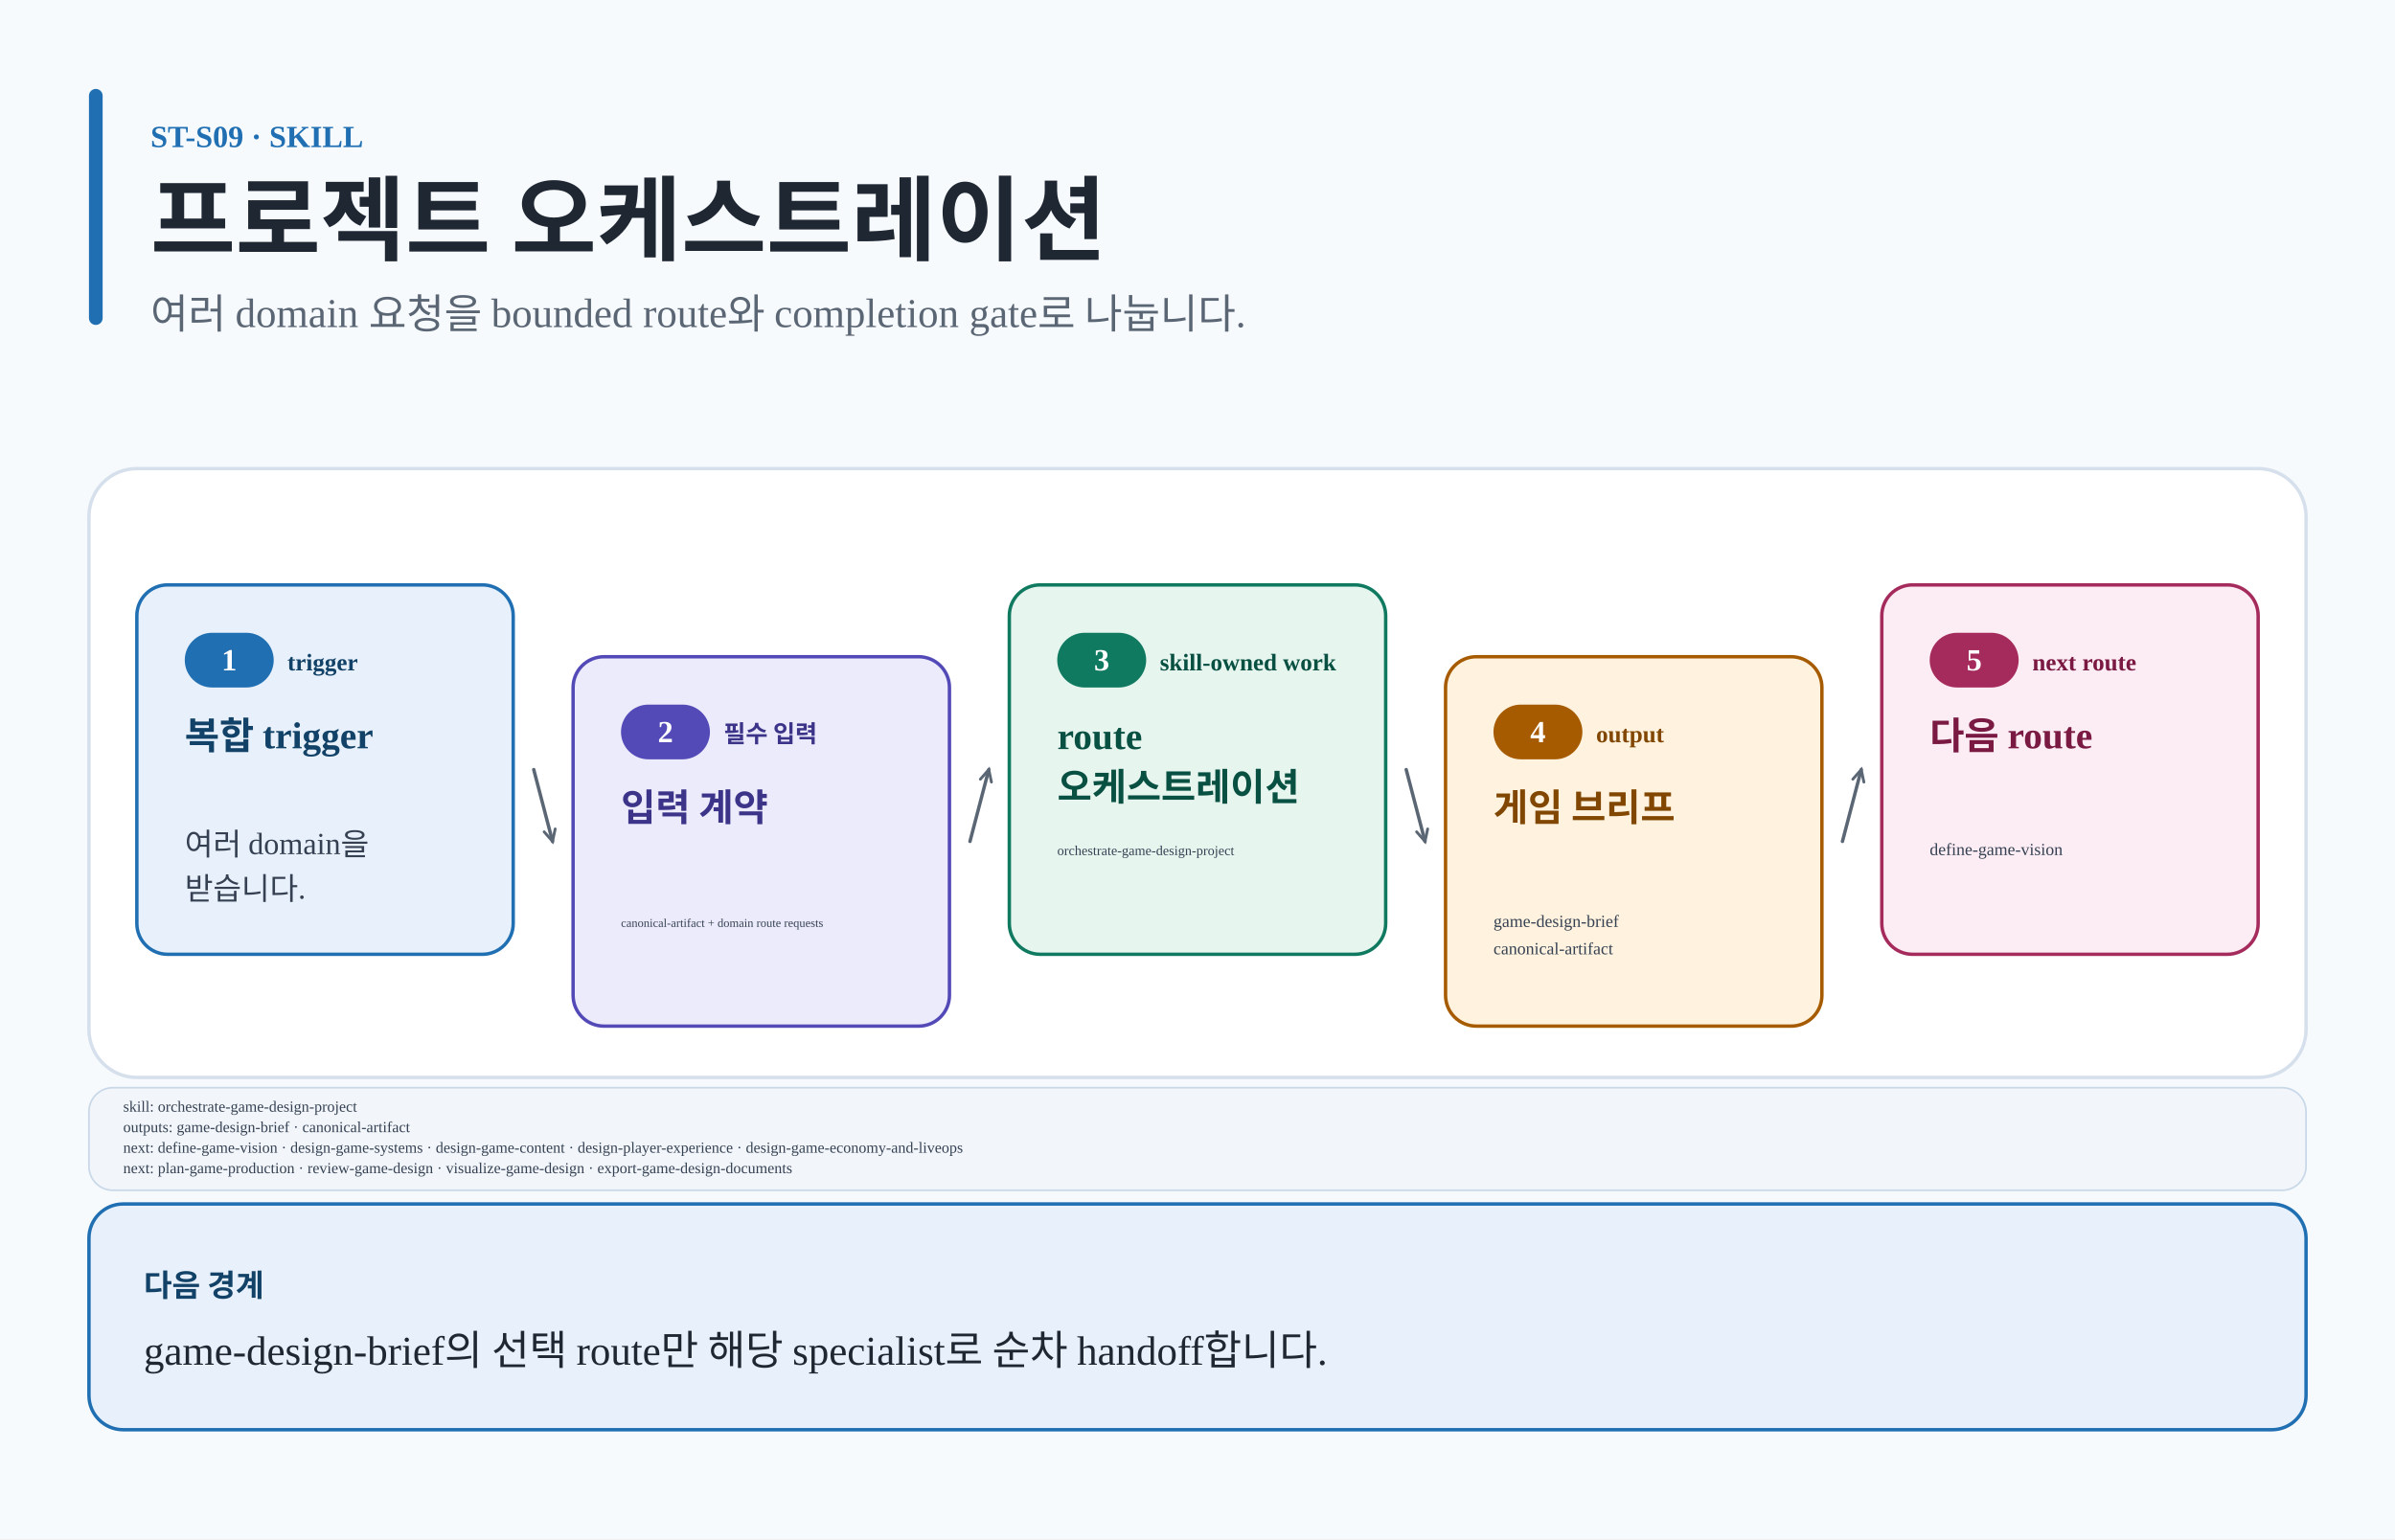
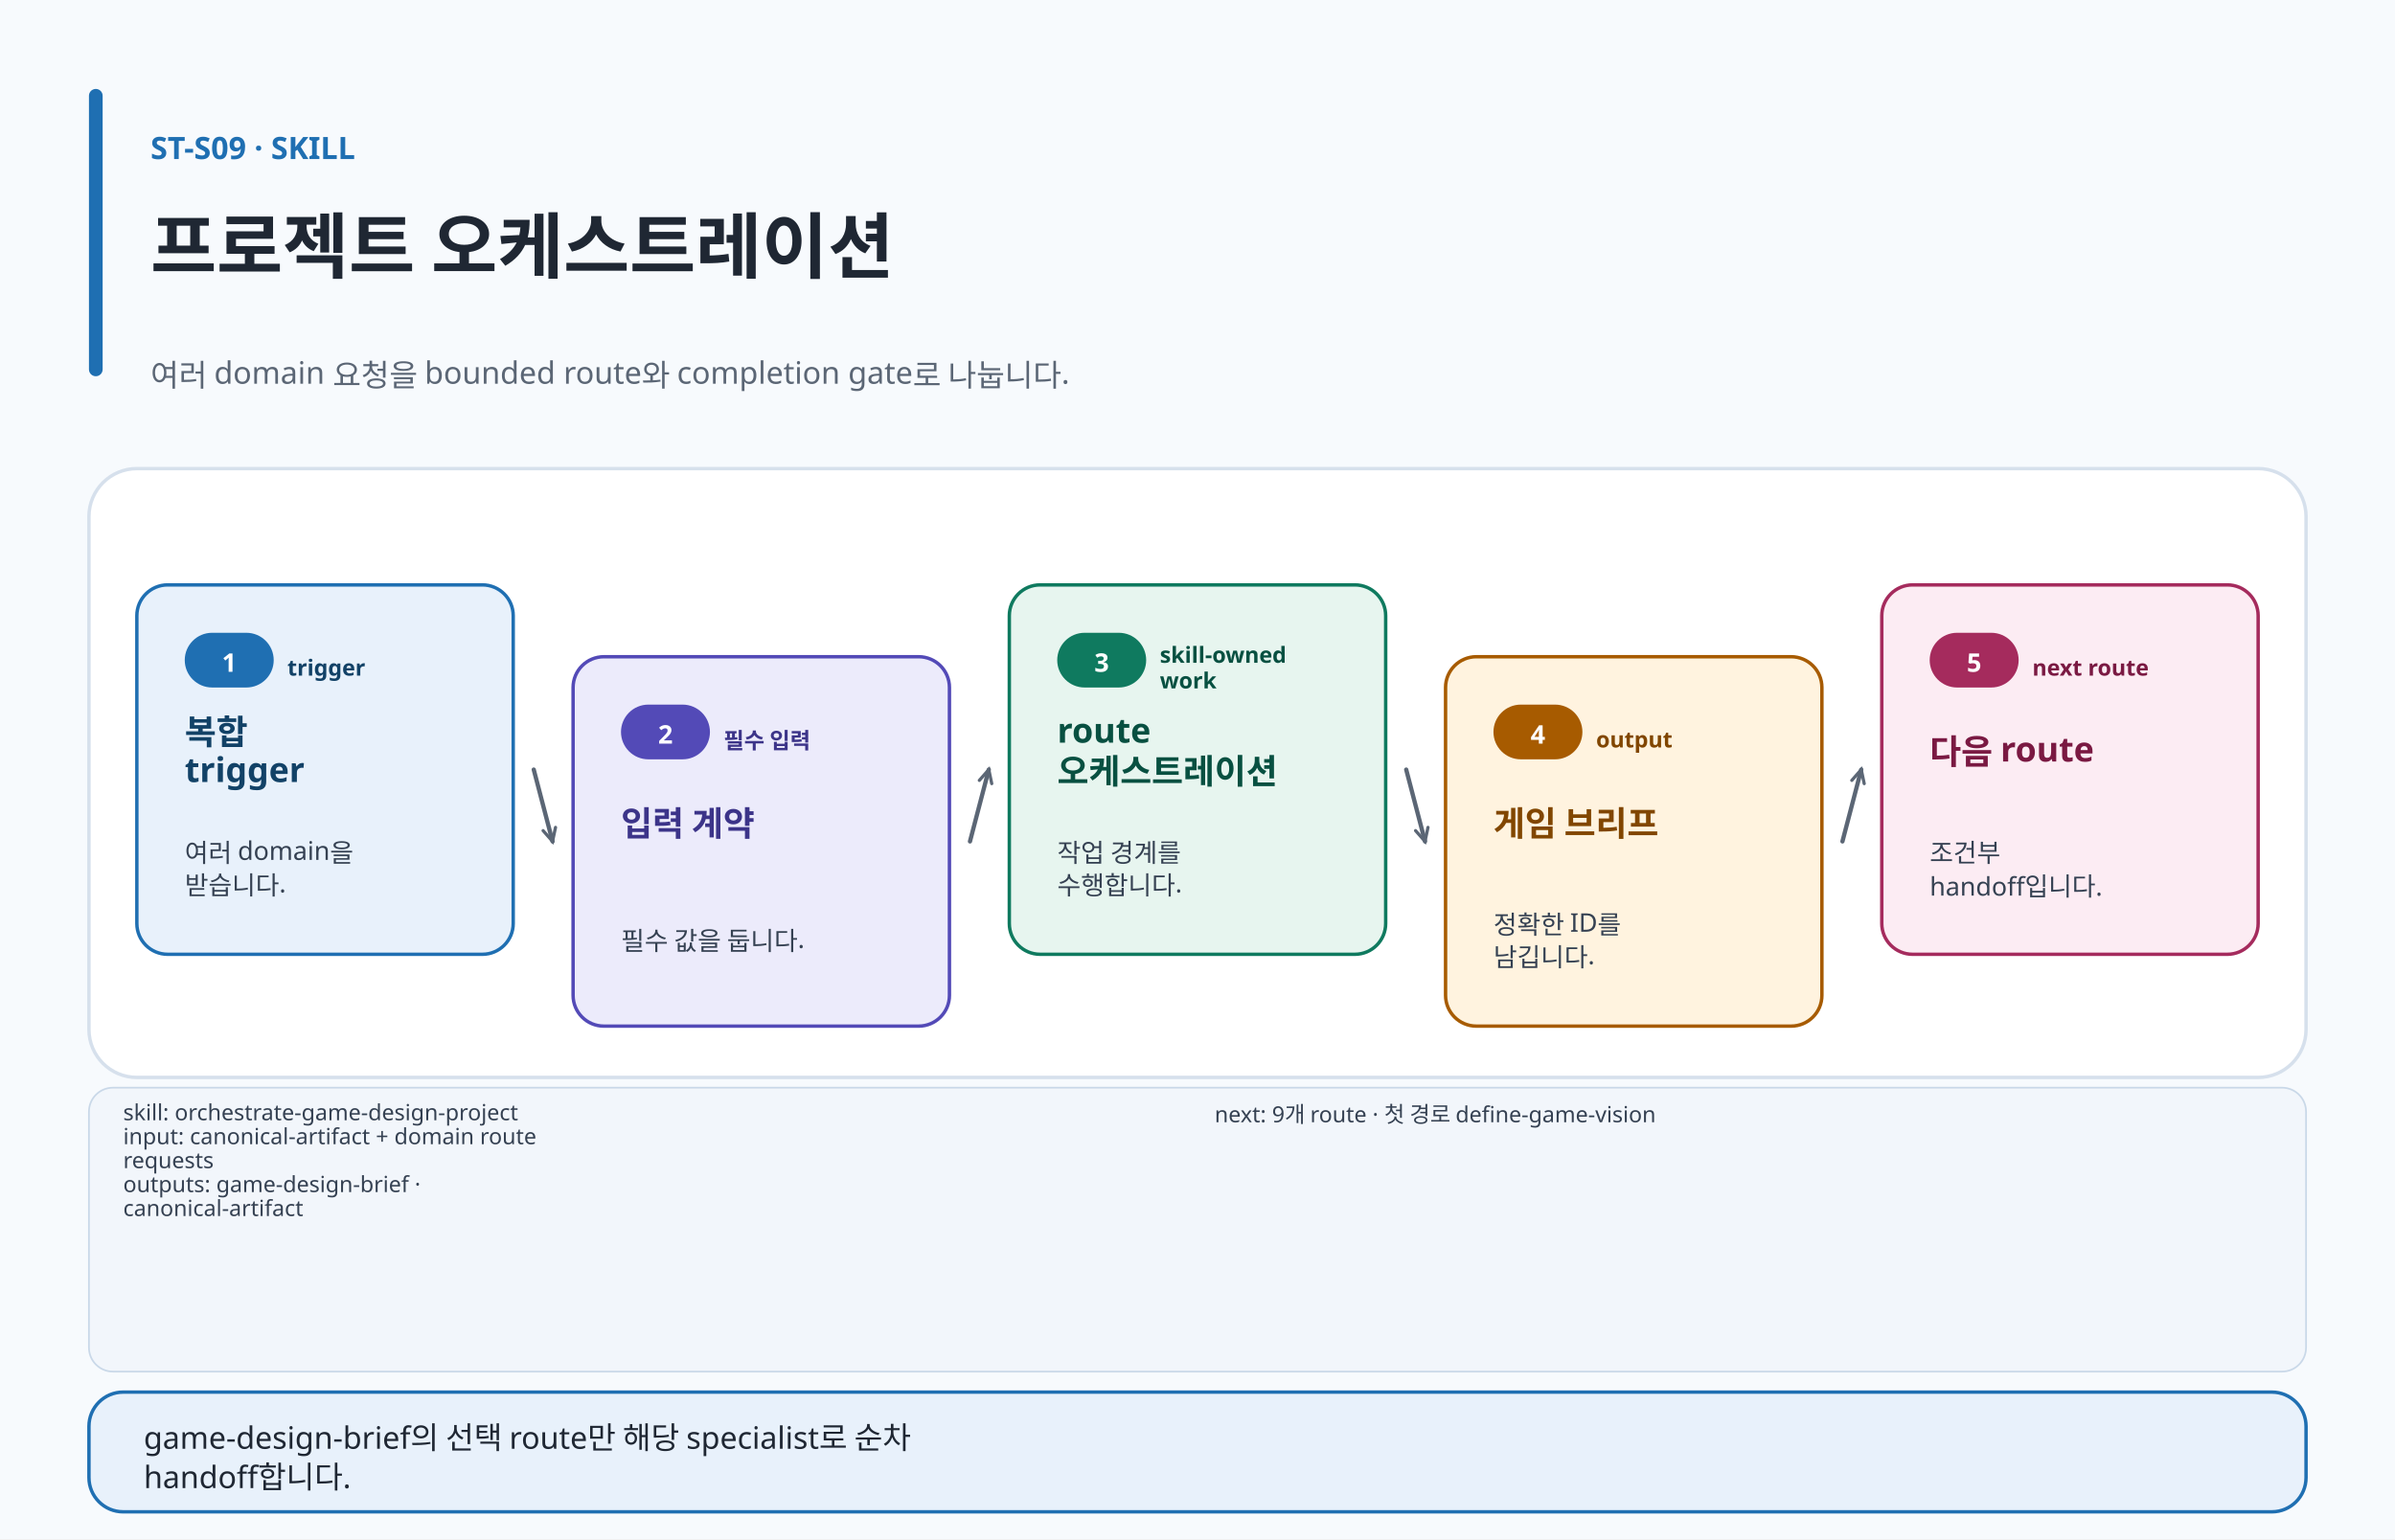
- <svg xmlns="http://www.w3.org/2000/svg" viewBox="0 0 1400 900" width="1400" height="900" role="img" aria-label="게임 기획 프로젝트 오케스트레이션 직접 호출 흐름">
+ <svg xmlns="http://www.w3.org/2000/svg" viewBox="0 0 1400 900" width="1400" height="900" role="img" aria-label="게임 기획 프로젝트 오케스트레이션 직접 호출 흐름" style="font-family:Pretendard,'Apple SD Gothic Neo','Malgun Gothic','Noto Sans KR',sans-serif">
  <defs>
-     <marker id="open-arrow" viewBox="0 0 12 12" refX="10" refY="6" markerWidth="10" markerHeight="10" markerUnits="userSpaceOnUse" orient="auto">
+     <marker id="open-arrow" viewBox="0 0 12 12" refX="10" refY="6" markerWidth="11.25" markerHeight="11.25" markerUnits="userSpaceOnUse" orient="auto">
      <path d="M 2 2 L 10 6 L 2 10" fill="none" stroke="#5B6675" stroke-width="2" stroke-linecap="round" />
    </marker>
  </defs>
  <rect width="1400" height="900" fill="#F7FAFD" />
-   <rect x="52" y="52" width="8" height="138" rx="4" fill="#1F6FB2" />
-   <text x="88" y="86" fill="#1F6FB2" font-size="18" font-weight="700">ST-S09 · SKILL</text>
-   <text x="88" y="148" fill="#1F2733" font-size="54" font-weight="700">프로젝트 오케스트레이션</text>
-   <text x="88" y="192" fill="#5B6675" font-size="24">여러 domain 요청을 bounded route와 completion gate로 나눕니다.</text>
+   <rect x="52" y="52" width="8" height="168" rx="4" fill="#1F6FB2" />
+   <text data-text-role="eyebrow" x="88" y="86" text-anchor="start" dominant-baseline="central" fill="#1F6FB2" font-size="18" font-weight="700">
+     <tspan x="88" dy="0">ST-S09 · SKILL</tspan>
+   </text>
+   <text data-text-role="title" x="88" y="141" text-anchor="start" dominant-baseline="central" fill="#1F2733" font-size="42" font-weight="700">
+     <tspan x="88" dy="0">프로젝트 오케스트레이션</tspan>
+   </text>
+   <text data-text-role="description" x="88" y="218" text-anchor="start" dominant-baseline="central" fill="#5B6675" font-size="18" font-weight="400">
+     <tspan x="88" dy="0">여러 domain 요청을 bounded route와 completion gate로 나눕니다.</tspan>
+   </text>
  <rect x="52" y="274" width="1296" height="356" rx="28" fill="#FFFFFF" stroke="#D6E0EC" stroke-width="2" />
-   <path d="M 312 450 L 323 492" fill="none" stroke="#5B6675" stroke-width="2" stroke-linecap="round" marker-end="url(#open-arrow)" />
-   <path d="M 567 492 L 578 450" fill="none" stroke="#5B6675" stroke-width="2" stroke-linecap="round" marker-end="url(#open-arrow)" />
-   <path d="M 822 450 L 833 492" fill="none" stroke="#5B6675" stroke-width="2" stroke-linecap="round" marker-end="url(#open-arrow)" />
-   <path d="M 1077 492 L 1088 450" fill="none" stroke="#5B6675" stroke-width="2" stroke-linecap="round" marker-end="url(#open-arrow)" />
+   <path d="M 312 450 L 323 492" fill="none" stroke="#5B6675" stroke-width="2.5" stroke-linecap="round" marker-end="url(#open-arrow)" />
+   <path d="M 567 492 L 578 450" fill="none" stroke="#5B6675" stroke-width="2.5" stroke-linecap="round" marker-end="url(#open-arrow)" />
+   <path d="M 822 450 L 833 492" fill="none" stroke="#5B6675" stroke-width="2.5" stroke-linecap="round" marker-end="url(#open-arrow)" />
+   <path d="M 1077 492 L 1088 450" fill="none" stroke="#5B6675" stroke-width="2.5" stroke-linecap="round" marker-end="url(#open-arrow)" />
  <g aria-label="읽기 순서 1: 복합 trigger">
    <rect x="80" y="342" width="220" height="216" rx="18" fill="#E8F1FB" stroke="#1F6FB2" stroke-width="2" />
    <rect x="108" y="370" width="52" height="32" rx="16" fill="#1F6FB2" />
-     <text x="134" y="392" text-anchor="middle" fill="#FFFFFF" font-size="18" font-weight="700">1</text>
-     <text x="168" y="392" fill="#124267" font-size="14" font-weight="700">trigger</text>
-     <text x="108" y="438" fill="#124267" font-size="22" font-weight="700">복합 trigger</text>
-     <text x="108" y="500" fill="#354152" font-size="18" font-weight="400">여러 domain을</text>
-     <text x="108" y="526" fill="#354152" font-size="18" font-weight="400">받습니다.</text>
+     <text data-text-role="caption" x="134" y="387" text-anchor="middle" dominant-baseline="central" fill="#FFFFFF" font-size="15" font-weight="700">
+       <tspan x="134" dy="0">1</tspan>
+     </text>
+     <text data-text-role="caption" x="168" y="390" text-anchor="start" dominant-baseline="central" fill="#124267" font-size="13" font-weight="700">
+       <tspan x="168" dy="0">trigger</tspan>
+     </text>
+     <text data-text-role="card-title" x="108" y="426.5" text-anchor="start" dominant-baseline="central" fill="#124267" font-size="20" font-weight="700">
+       <tspan x="108" dy="0">복합</tspan>
+       <tspan x="108" dy="23">trigger</tspan>
+     </text>
+     <text data-text-role="card-body" x="108" y="497.5" text-anchor="start" dominant-baseline="central" fill="#354152" font-size="15" font-weight="400">
+       <tspan x="108" dy="0">여러 domain을</tspan>
+       <tspan x="108" dy="19">받습니다.</tspan>
+     </text>
  </g>
  <g aria-label="읽기 순서 2: 입력 계약">
    <rect x="335" y="384" width="220" height="216" rx="18" fill="#ECEBFB" stroke="#534AB7" stroke-width="2" />
    <rect x="363" y="412" width="52" height="32" rx="16" fill="#534AB7" />
-     <text x="389" y="434" text-anchor="middle" fill="#FFFFFF" font-size="18" font-weight="700">2</text>
-     <text x="423" y="434" fill="#3C3489" font-size="14" font-weight="700">필수 입력</text>
-     <text x="363" y="480" fill="#3C3489" font-size="22" font-weight="700">입력 계약</text>
-     <text x="363" y="542" fill="#354152" font-size="7" textLength="164" lengthAdjust="spacingAndGlyphs">canonical-artifact + domain route requests</text>
+     <text data-text-role="caption" x="389" y="429" text-anchor="middle" dominant-baseline="central" fill="#FFFFFF" font-size="15" font-weight="700">
+       <tspan x="389" dy="0">2</tspan>
+     </text>
+     <text data-text-role="caption" x="423" y="432" text-anchor="start" dominant-baseline="central" fill="#3C3489" font-size="13" font-weight="700">
+       <tspan x="423" dy="0">필수 입력</tspan>
+     </text>
+     <text data-text-role="card-title" x="363" y="480" text-anchor="start" dominant-baseline="central" fill="#3C3489" font-size="20" font-weight="700">
+       <tspan x="363" dy="0">입력 계약</tspan>
+     </text>
+     <text data-text-role="card-body" x="363" y="549" text-anchor="start" dominant-baseline="central" fill="#354152" font-size="15" font-weight="400">
+       <tspan x="363" dy="0">필수 값을 둡니다.</tspan>
+     </text>
  </g>
  <g aria-label="읽기 순서 3: route 오케스트레이션">
    <rect x="590" y="342" width="220" height="216" rx="18" fill="#E7F5EF" stroke="#0F7A5F" stroke-width="2" />
    <rect x="618" y="370" width="52" height="32" rx="16" fill="#0F7A5F" />
-     <text x="644" y="392" text-anchor="middle" fill="#FFFFFF" font-size="18" font-weight="700">3</text>
-     <text x="678" y="392" fill="#085041" font-size="14" font-weight="700">skill-owned work</text>
-     <text x="618" y="438" fill="#085041" font-size="22" font-weight="700">route</text>
-     <text x="618" y="468" fill="#085041" font-size="22" font-weight="700">오케스트레이션</text>
-     <text x="618" y="500" fill="#354152" font-size="8" textLength="164" lengthAdjust="spacingAndGlyphs">orchestrate-game-design-project</text>
+     <text data-text-role="caption" x="644" y="387" text-anchor="middle" dominant-baseline="central" fill="#FFFFFF" font-size="15" font-weight="700">
+       <tspan x="644" dy="0">3</tspan>
+     </text>
+     <text data-text-role="caption" x="678" y="382.5" text-anchor="start" dominant-baseline="central" fill="#085041" font-size="13" font-weight="700">
+       <tspan x="678" dy="0">skill-owned</tspan>
+       <tspan x="678" dy="15">work</tspan>
+     </text>
+     <text data-text-role="card-title" x="618" y="426.5" text-anchor="start" dominant-baseline="central" fill="#085041" font-size="20" font-weight="700">
+       <tspan x="618" dy="0">route</tspan>
+       <tspan x="618" dy="23">오케스트레이션</tspan>
+     </text>
+     <text data-text-role="card-body" x="618" y="497.5" text-anchor="start" dominant-baseline="central" fill="#354152" font-size="15" font-weight="400">
+       <tspan x="618" dy="0">작업 경계를</tspan>
+       <tspan x="618" dy="19">수행합니다.</tspan>
+     </text>
  </g>
  <g aria-label="읽기 순서 4: 게임 브리프">
    <rect x="845" y="384" width="220" height="216" rx="18" fill="#FFF3DF" stroke="#A75B00" stroke-width="2" />
    <rect x="873" y="412" width="52" height="32" rx="16" fill="#A75B00" />
-     <text x="899" y="434" text-anchor="middle" fill="#FFFFFF" font-size="18" font-weight="700">4</text>
-     <text x="933" y="434" fill="#814600" font-size="14" font-weight="700">output</text>
-     <text x="873" y="480" fill="#814600" font-size="22" font-weight="700">게임 브리프</text>
-     <text x="873" y="542" fill="#354152" font-size="10" textLength="164" lengthAdjust="spacingAndGlyphs">game-design-brief</text>
-     <text x="873" y="558" fill="#354152" font-size="10" textLength="164" lengthAdjust="spacingAndGlyphs">canonical-artifact</text>
+     <text data-text-role="caption" x="899" y="429" text-anchor="middle" dominant-baseline="central" fill="#FFFFFF" font-size="15" font-weight="700">
+       <tspan x="899" dy="0">4</tspan>
+     </text>
+     <text data-text-role="caption" x="933" y="432" text-anchor="start" dominant-baseline="central" fill="#814600" font-size="13" font-weight="700">
+       <tspan x="933" dy="0">output</tspan>
+     </text>
+     <text data-text-role="card-title" x="873" y="480" text-anchor="start" dominant-baseline="central" fill="#814600" font-size="20" font-weight="700">
+       <tspan x="873" dy="0">게임 브리프</tspan>
+     </text>
+     <text data-text-role="card-body" x="873" y="539.5" text-anchor="start" dominant-baseline="central" fill="#354152" font-size="15" font-weight="400">
+       <tspan x="873" dy="0">정확한 ID를</tspan>
+       <tspan x="873" dy="19">남깁니다.</tspan>
+     </text>
  </g>
  <g aria-label="읽기 순서 5: 다음 route">
    <rect x="1100" y="342" width="220" height="216" rx="18" fill="#FCECF3" stroke="#A52B5D" stroke-width="2" />
    <rect x="1128" y="370" width="52" height="32" rx="16" fill="#A52B5D" />
-     <text x="1154" y="392" text-anchor="middle" fill="#FFFFFF" font-size="18" font-weight="700">5</text>
-     <text x="1188" y="392" fill="#7A1942" font-size="14" font-weight="700">next route</text>
-     <text x="1128" y="438" fill="#7A1942" font-size="22" font-weight="700">다음 route</text>
-     <text x="1128" y="500" fill="#354152" font-size="10" textLength="164" lengthAdjust="spacingAndGlyphs">define-game-vision</text>
+     <text data-text-role="caption" x="1154" y="387" text-anchor="middle" dominant-baseline="central" fill="#FFFFFF" font-size="15" font-weight="700">
+       <tspan x="1154" dy="0">5</tspan>
+     </text>
+     <text data-text-role="caption" x="1188" y="390" text-anchor="start" dominant-baseline="central" fill="#7A1942" font-size="13" font-weight="700">
+       <tspan x="1188" dy="0">next route</tspan>
+     </text>
+     <text data-text-role="card-title" x="1128" y="438" text-anchor="start" dominant-baseline="central" fill="#7A1942" font-size="20" font-weight="700">
+       <tspan x="1128" dy="0">다음 route</tspan>
+     </text>
+     <text data-text-role="card-body" x="1128" y="497.5" text-anchor="start" dominant-baseline="central" fill="#354152" font-size="15" font-weight="400">
+       <tspan x="1128" dy="0">조건부</tspan>
+       <tspan x="1128" dy="19">handoff입니다.</tspan>
+     </text>
  </g>
-   <rect x="52" y="636" width="1296" height="60" rx="14" fill="#F2F6FB" stroke="#C9D8E8" stroke-width="1" />
-   <text x="72" y="650" fill="#354152" font-size="9">skill: orchestrate-game-design-project</text>
-   <text x="72" y="662" fill="#354152" font-size="9">outputs: game-design-brief · canonical-artifact</text>
-   <text x="72" y="674" fill="#354152" font-size="9">next: define-game-vision · design-game-systems · design-game-content · design-player-experience · design-game-economy-and-liveops</text>
-   <text x="72" y="686" fill="#354152" font-size="9">next: plan-game-production · review-game-design · visualize-game-design · export-game-design-documents</text>
-   <rect x="52" y="704" width="1296" height="132" rx="20" fill="#E8F1FB" stroke="#1F6FB2" stroke-width="2" />
-   <text x="84" y="758" fill="#124267" font-size="18" font-weight="700">다음 경계</text>
-   <text x="84" y="798" fill="#1F2733" font-size="24">game-design-brief의 선택 route만 해당 specialist로 순차 handoff합니다.</text>
+   <rect x="52" y="636" width="1296" height="166" rx="14" fill="#F2F6FB" stroke="#C9D8E8" stroke-width="1" />
+   <text data-text-role="semantic-rail" x="72" y="650" text-anchor="start" dominant-baseline="central" fill="#354152" font-size="13" font-weight="400">
+     <tspan x="72" dy="0">skill: orchestrate-game-design-project</tspan>
+   </text>
+   <text data-text-role="semantic-rail" x="72" y="664" text-anchor="start" dominant-baseline="central" fill="#354152" font-size="13" font-weight="400">
+     <tspan x="72" dy="0">input: canonical-artifact + domain route</tspan>
+     <tspan x="72" dy="14">requests</tspan>
+   </text>
+   <text data-text-role="semantic-rail" x="72" y="692" text-anchor="start" dominant-baseline="central" fill="#354152" font-size="13" font-weight="400">
+     <tspan x="72" dy="0">outputs: game-design-brief ·</tspan>
+     <tspan x="72" dy="14">canonical-artifact</tspan>
+   </text>
+   <text data-text-role="semantic-rail" x="710" y="650" text-anchor="start" dominant-baseline="central" fill="#354152" font-size="13" font-weight="400">
+     <tspan x="710" dy="0">next: 9개 route · 첫 경로 define-game-vision</tspan>
+   </text>
+   <rect x="52" y="814" width="1296" height="70" rx="20" fill="#E8F1FB" stroke="#1F6FB2" stroke-width="2" />
+   <text data-text-role="footer" x="84" y="838.5" text-anchor="start" dominant-baseline="central" fill="#1F2733" font-size="18" font-weight="400">
+     <tspan x="84" dy="0">game-design-brief의 선택 route만 해당 specialist로 순차</tspan>
+     <tspan x="84" dy="23">handoff합니다.</tspan>
+   </text>
</svg>
